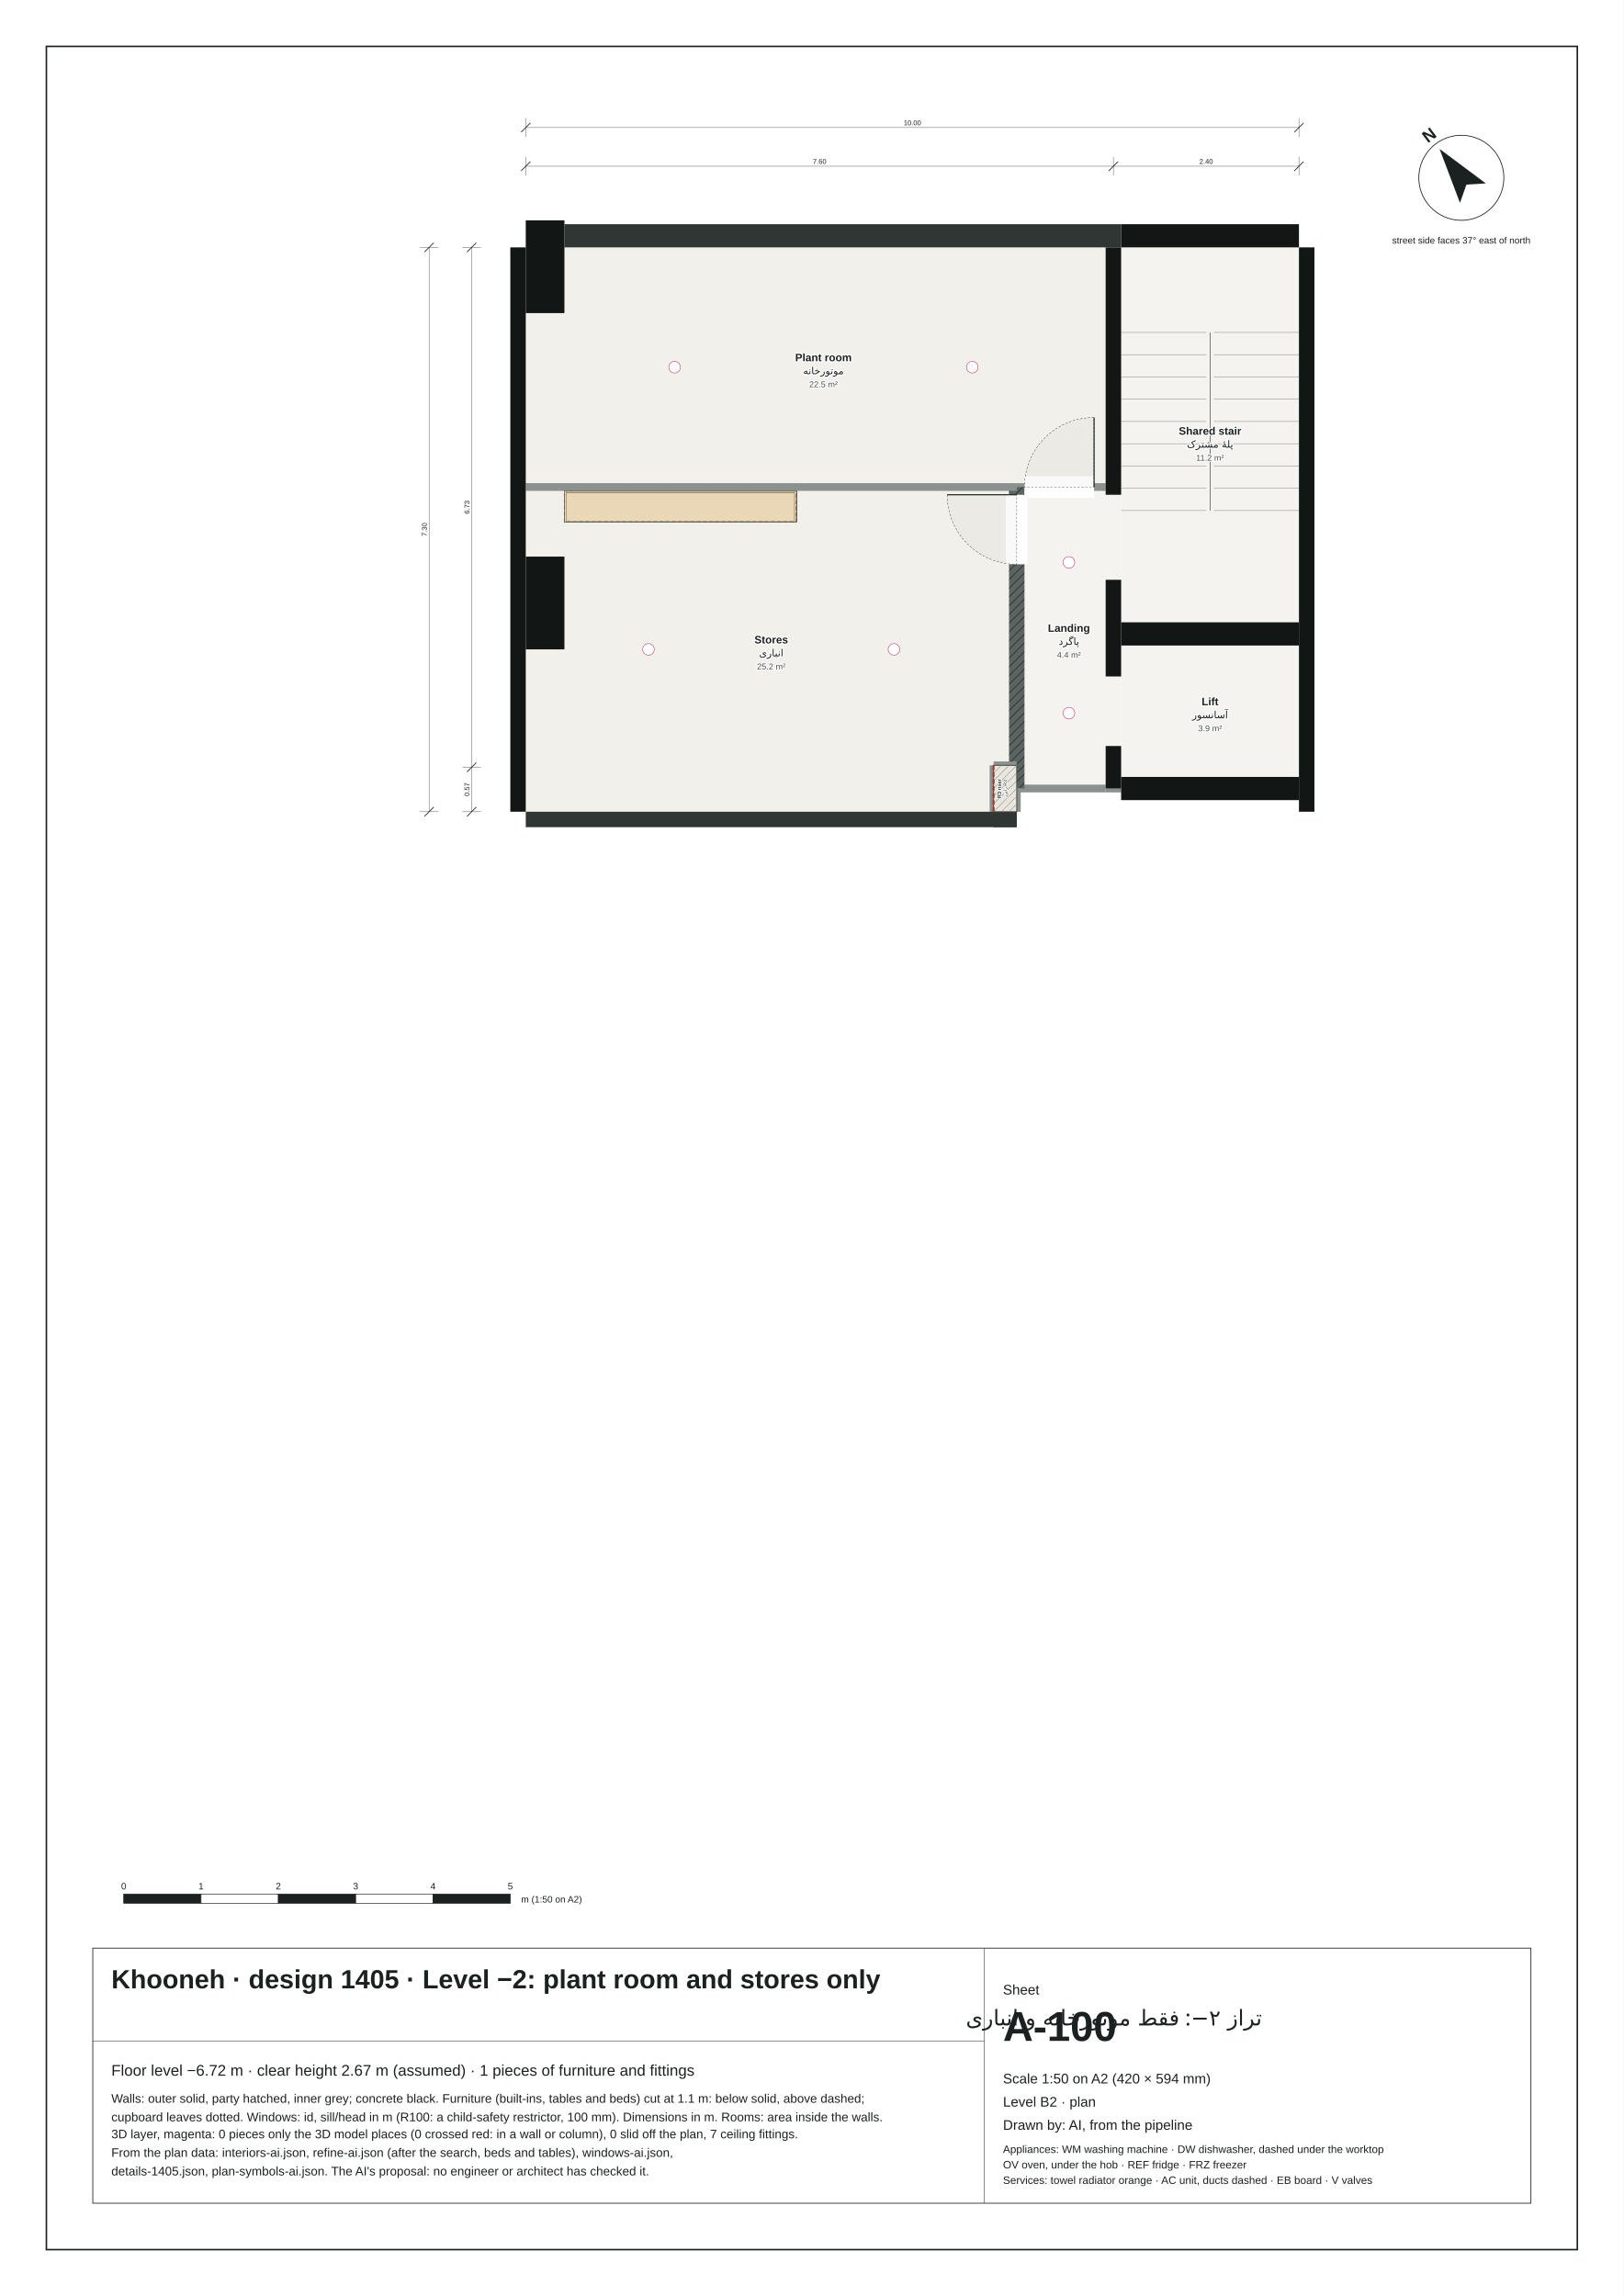
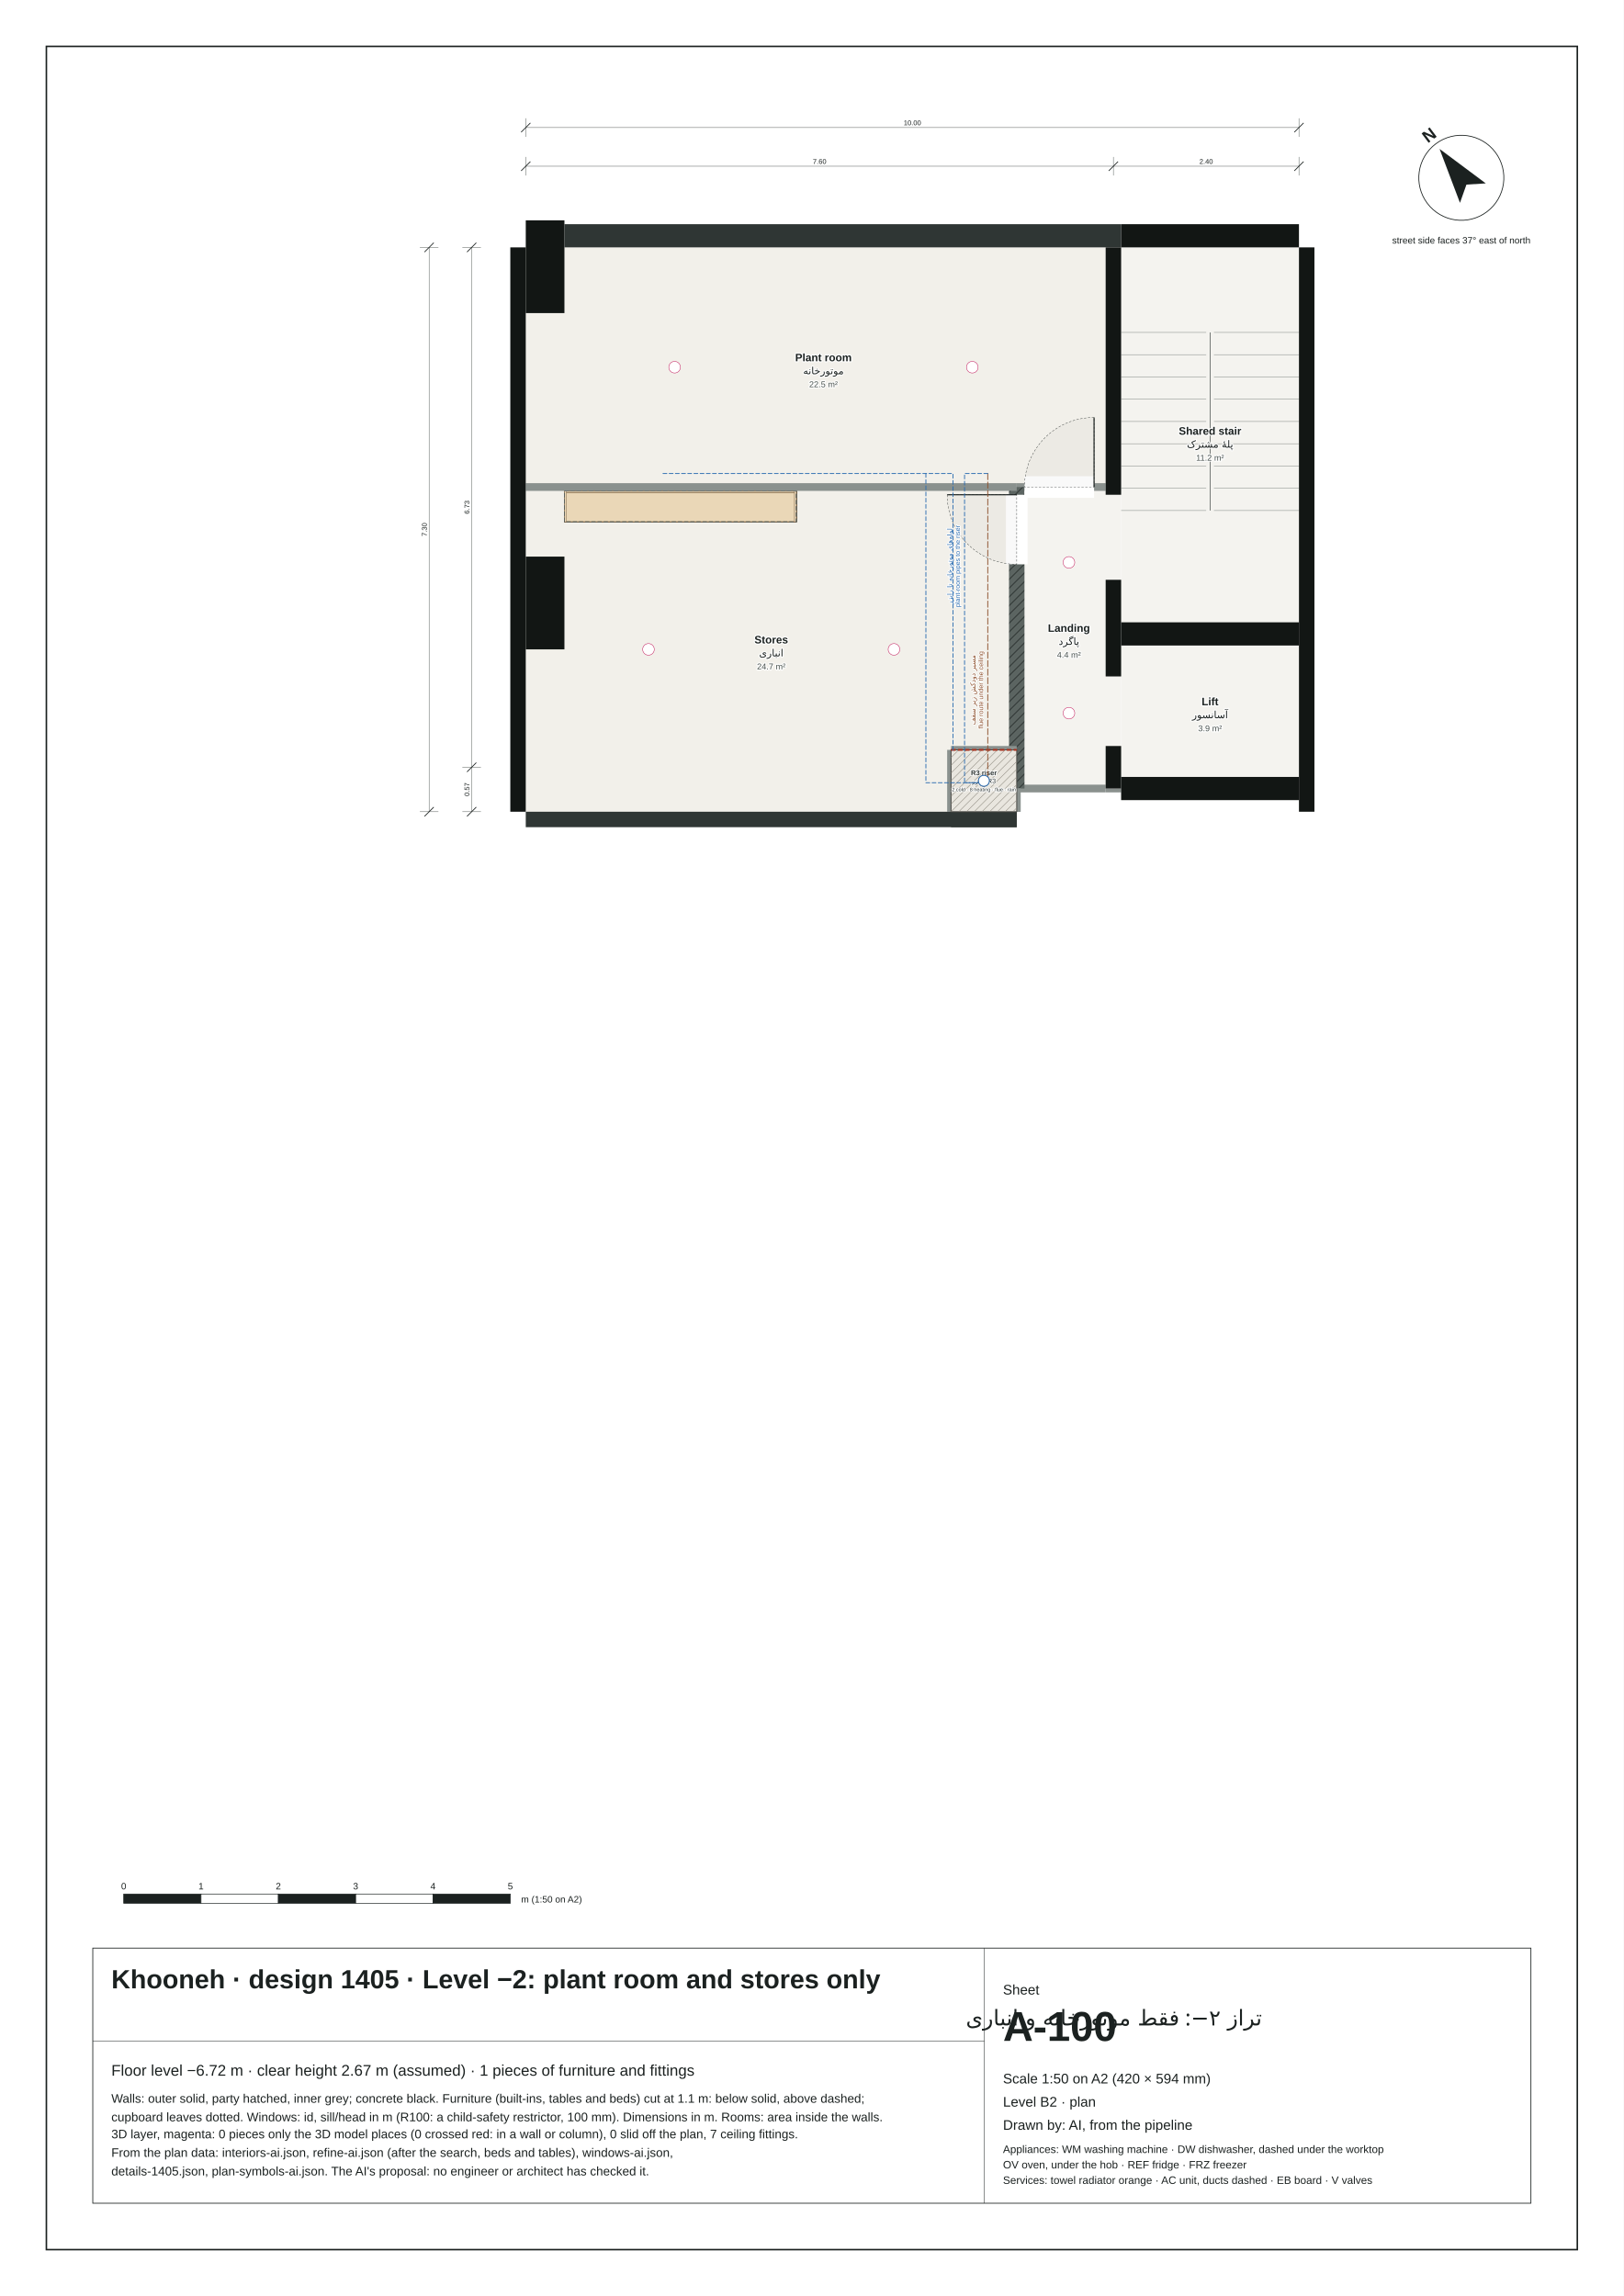
<svg xmlns="http://www.w3.org/2000/svg" width="420mm" height="594mm" viewBox="0 0 2100 2970">
  <style>svg{background:#fff}.sp{stroke:none}.sp-room{fill:#FFFFFF}.sp-wet{fill:#F1F6F9}.sp-circ{fill:#F4F3EF}.sp-store{fill:#F2F0EA}.sp-outside{fill:#EEF2EA}.sp-parking{fill:#EDEDEA}.sp-green{fill:#DCEACF}.w-outer{fill:#2F3634}.w-party{fill:url(#party)}.w-inner{fill:#8A918E}.w-struct{fill:#121614}.w-screen{fill:#7A4E2D;stroke:#5A3519;stroke-width:.4;stroke-dasharray:1.5 1}.w-glass{fill:#E3F2FB;stroke:#5AA9D6;stroke-width:.6}.st{stroke:#3A413E;stroke-opacity:.6;stroke-width:.6;fill:none}.sd{stroke:#3A413E;stroke-width:.8}.win{stroke:#0E8C98;stroke-width:1.2}.win-glass{stroke:#0E8C98;stroke-width:.5}.win-sill{fill:#fff;stroke:#0E8C98;stroke-width:.6}.win-shutter{stroke:#8A5A2B;stroke-width:.8;stroke-dasharray:3 2}.win-reveal{stroke:#7A4A2A;stroke-width:.8}.win-shade{stroke:#5A5048;stroke-width:.6;stroke-dasharray:6 2 1 2}.win-restrict{stroke:#B45309;stroke-width:2}.sv-towel{fill:#E9A23B;stroke:#8C5A12;stroke-width:.5}.sv-radiator{fill:#F6AD55;stroke:#8C5A12;stroke-width:.5}.sv-unit{fill:none;stroke:#2B6CB0;stroke-width:.9;stroke-dasharray:5 3}.sv-duct{fill:none;stroke:#2B6CB0;stroke-width:.7;stroke-dasharray:2 3}.sv-board{fill:#F6E05E;stroke:#744210;stroke-width:.6}.sv-cabinet{fill:#CBD5E0;stroke:#2D3748;stroke-width:.6}.sv-t{font-family:'Helvetica Neue',Arial,sans-serif;font-size:6px;text-anchor:middle;fill:#1A202C}.arc{stroke:#1B2120;fill:rgba(0,0,0,.025);stroke-width:.45;stroke-dasharray:3 2}.dr{stroke:#1B2120;fill:none;stroke-width:1.4}.door-gap{fill:#fff}.car{fill:#E8E6E1;stroke:#77736C;stroke-width:.6;stroke-dasharray:6 3}.wheel{fill:none;stroke:#77736C;stroke-width:.6;stroke-dasharray:3 2}.wheel-ax{stroke:#77736C;stroke-width:1.2}.gate-leaf{stroke:#1B2120;stroke-width:1.6}.gate-arc{stroke:#1B2120;fill:none;stroke-width:.45;stroke-dasharray:3 2}.gate-pack{fill:#77736C;stroke:none}.rm{font-family:'Vazirmatn','Tahoma','Helvetica Neue',Arial,sans-serif;fill:#1B2120;text-anchor:middle;paint-order:stroke;stroke:#fff;stroke-opacity:.85;stroke-width:3;stroke-linejoin:round}.rm .fa{direction:rtl;unicode-bidi:embed}.rm .ar{fill:#49524F}.lab{font-family:'Helvetica Neue',Arial,sans-serif;fill:#1B2120}.wl{font-family:'Helvetica Neue',Arial,sans-serif;fill:#0E6E78;font-size:7px}.dim{stroke:#3A413E;stroke-width:.5;fill:none}.dim-tick{stroke:#1B2120;stroke-width:1}.dimt{font-family:'Helvetica Neue',Arial,sans-serif;fill:#1B2120;font-size:9px;text-anchor:middle}.frame{fill:none;stroke:#1B2120;stroke-width:2}.tb{fill:#fff;stroke:#1B2120;stroke-width:1}.tb-l{stroke:#1B2120;stroke-width:.6}.tbt{font-family:'Helvetica Neue',Arial,sans-serif;fill:#1B2120}.tbf{font-family:'Vazirmatn','Tahoma',sans-serif;fill:#1B2120;direction:rtl;unicode-bidi:embed}.north{fill:#1B2120}.north-ring{fill:#fff;stroke:#1B2120;stroke-width:1}.dt-label{font-family:'Helvetica Neue',Arial,sans-serif;fill:#2F3634;font-style:italic;text-anchor:middle;font-size:9px;paint-order:stroke;stroke:#fff;stroke-width:2.5}.dt-bed{fill:#9CC08A;fill-opacity:.55;stroke:#4E7A3A;stroke-width:.7}.dt-vine{fill:#7FA35E;fill-opacity:.12;stroke:#5E8A3A;stroke-width:.7;stroke-dasharray:5 3}.dt-crown{fill:#B9D4A6;fill-opacity:.35;stroke:#4E7A3A;stroke-width:.9}.dt-crown-max{fill:none;stroke:#4E7A3A;stroke-width:.6;stroke-dasharray:3 3}.dt-trunk{fill:#F4F2EC;stroke:#333;stroke-width:.8}.dt-wood{fill:#D9B98C;fill-opacity:.8;stroke:#7A4A2A;stroke-width:.7}.dt-built{fill:#E6CFA6;fill-opacity:.55;stroke:#7A4A2A;stroke-width:.8;stroke-dasharray:6 2}.dt-drain{fill:#7FB8E0;stroke:#1F5F8B;stroke-width:.6}.dt-iron{fill:none;stroke:#333;stroke-width:.8}.dt-ivy{stroke:#3E6B2E;stroke-width:2;stroke-dasharray:2 3;fill:none}.dt-tread{stroke:#3A413E;stroke-opacity:.55;stroke-width:.6}.dt-up{stroke:#3A413E;stroke-width:.8;marker-end:url(#arrowUp)}.dt-wall{fill:#7F8784}.dt-rail{stroke:#7A4A2A;stroke-width:.8}.dt-over{fill:none;stroke:#555;stroke-width:.8;stroke-dasharray:6 4}.dt-sight{stroke:#B45309;stroke-width:.8;stroke-dasharray:8 4;fill:none}.dt-pot{fill:#C9774D;fill-opacity:.55;stroke:#8C3F2B;stroke-width:.7}.dt-post{fill:#555;stroke:#333;stroke-width:.5}.dt-line{stroke:#666;stroke-width:.5}.dt-glass{fill:#DDEBF2;stroke:#2E6A8A;stroke-width:.8}.dt-service{fill:#E4E4E0;stroke:#666;stroke-width:.7}.dt-screen{fill:#A87B4F;stroke:#7A4A2A;stroke-width:.5}.dt-gate{fill:#F4E3C8;stroke:#7A4A2A;stroke-width:.8}.dt-prop{fill:#A8321F;fill-opacity:.12;stroke:#A8321F;stroke-width:.9;stroke-dasharray:5 3}.m3-only{fill:#C2185B;fill-opacity:.06;stroke:#C2185B;stroke-width:.7;stroke-dasharray:4 2.5}.m3-moved{fill:none;stroke:#C2185B;stroke-width:1.1;stroke-dasharray:2 1.5}.m3-arrow{stroke:#C2185B;stroke-width:.9;marker-end:url(#m3a)}.m3-t{font-family:'Helvetica Neue',Arial,sans-serif;fill:#9C1449;font-size:6.5px;text-anchor:middle;paint-order:stroke;stroke:#fff;stroke-width:2}.m3-clash{stroke:#D50000;stroke-width:1.6}.m3-ceil{fill:#fff;stroke:#C2185B;stroke-width:.7}.m3-down{fill:#fff;stroke:#C2185B;stroke-width:.6}.m3-x{stroke:#C2185B;stroke-width:.5}.pm-wd{fill:#EAD7B7;stroke:#6B5134}.pm-tx{fill:#F6F1E8;stroke:#8C7C66}.pm-cr{fill:#FFFFFF;stroke:#3F5566}.pm-mt{fill:#DCE1E4;stroke:#4D5961}.pm-gl{fill:#DDEFF7;stroke:#4A88A8}.pm-st{fill:#E4E0D8;stroke:#6E6A62}.pm-pl{fill:#C4DDB0;stroke:#4E7A3A}.pm-pot{fill:#E2AE8E;stroke:#8C4F2B}.pm-ot{fill:#EEEAE2;stroke:#6B6660}.pm-sw{fill:none;stroke:#6B6660}.pm{stroke-width:.9;stroke-linejoin:round;stroke-linecap:round}.pm.fine{stroke-width:.5}line.pm,polyline.pm{fill:none}.pm.ab{fill:none;stroke:#59605D;stroke-width:.7;stroke-dasharray:5 3}.pm.sw{fill:none;stroke-width:.5;stroke-dasharray:3 2.5}.pi-hl{fill:none;stroke:none}.pi-over{fill:none;stroke:transparent;stroke-width:6;pointer-events:stroke}.pi.chg .pi-hl{stroke:#A8321F;stroke-width:2.2;stroke-dasharray:6 3}.pi.gone{opacity:.28}.pi.gone .pm{stroke-dasharray:3 3}.conv{fill:none;stroke:#B7791F;stroke-width:1;stroke-dasharray:7 4;stroke-opacity:.75}.conv.fail{stroke:#C53030}.conv-dot{fill:#B7791F;fill-opacity:.65;stroke:none}.conv-t{font-family:'Helvetica Neue',Arial,sans-serif;font-size:7px;fill:#8A5A12;text-anchor:middle;paint-order:stroke;stroke:#fff;stroke-width:2.5;stroke-linejoin:round}.ppl{fill:#FFFFFF;fill-opacity:.6;stroke:#8F8A83;stroke-width:.7;stroke-linejoin:round;stroke-linecap:round}line.ppl{fill:none}</style>
  <defs>
    <pattern id="party" width="8" height="8" patternUnits="userSpaceOnUse" patternTransform="rotate(45)">
      <rect width="8" height="8" fill="#5B6461" />
      <line x1="0" y1="0" x2="0" y2="8" stroke="#2F3634" stroke-width="2.2" />
    </pattern>
    <marker id="arrowUp" viewBox="0 0 10 10" refX="5" refY="5" markerWidth="5" markerHeight="5" orient="auto-start-reverse">
      <path d="M0 0 L10 5 L0 10 Z" fill="#3A413E" />
    </marker>
    <marker id="m3a" viewBox="0 0 10 10" refX="9" refY="5" markerWidth="5" markerHeight="5" orient="auto">
      <path d="M0 0 L10 5 L0 10 Z" fill="#C2185B" />
    </marker>
  </defs>
  <rect width="2100" height="2970" fill="#fff" />
  <rect class="frame" x="60" y="60" width="1980" height="2850" />
  <g transform="translate(655 290) scale(1)">
    <rect class="sp sp-circ" x="795" y="30" width="230" height="500" />
    <rect class="sp sp-circ" x="795" y="530" width="230" height="200" />
    <rect class="sp sp-circ" x="660" y="340" width="135" height="390" />
-     <rect class="sp sp-store" x="630" y="700" width="30" height="60" />
+     <rect class="sp sp-store" x="575" y="680" width="85" height="80" />
    <rect class="sp sp-store" x="25" y="30" width="770" height="310" />
    <rect class="sp sp-store" x="25" y="340" width="635" height="420" />
    <g class="stairs">
      <line x1="795.0" y1="370.4" x2="905.0" y2="370.4" class="st" />
      <line x1="795.0" y1="341.6" x2="905.0" y2="341.6" class="st" />
      <line x1="795.0" y1="312.8" x2="905.0" y2="312.8" class="st" />
      <line x1="795.0" y1="284.0" x2="905.0" y2="284.0" class="st" />
      <line x1="795.0" y1="255.2" x2="905.0" y2="255.2" class="st" />
      <line x1="795.0" y1="226.4" x2="905.0" y2="226.4" class="st" />
      <line x1="795.0" y1="197.6" x2="905.0" y2="197.6" class="st" />
      <line x1="795.0" y1="168.8" x2="905.0" y2="168.8" class="st" />
      <line x1="795.0" y1="140.0" x2="905.0" y2="140.0" class="st" />
      <line x1="915.0" y1="140.0" x2="1025.0" y2="140.0" class="st" />
      <line x1="915.0" y1="168.8" x2="1025.0" y2="168.8" class="st" />
      <line x1="915.0" y1="197.6" x2="1025.0" y2="197.6" class="st" />
      <line x1="915.0" y1="226.4" x2="1025.0" y2="226.4" class="st" />
      <line x1="915.0" y1="255.2" x2="1025.0" y2="255.2" class="st" />
      <line x1="915.0" y1="284.0" x2="1025.0" y2="284.0" class="st" />
      <line x1="915.0" y1="312.8" x2="1025.0" y2="312.8" class="st" />
      <line x1="915.0" y1="341.6" x2="1025.0" y2="341.6" class="st" />
      <line x1="915.0" y1="370.4" x2="1025.0" y2="370.4" class="st" />
      <line x1="910.0" y1="370.4" x2="910.0" y2="140.0" class="sd" />
    </g>
    <g class="furniture">
      <g class="pi" transform="translate(75 345)" data-x="75" data-y="345">
        <rect class="pm pm-wd" x="0" y="0" width="300" height="40" />
        <rect class="pm pm-wd" x="0" y="0" width="300" height="40" />
        <rect class="pm pm-wd" x="0" y="0" width="300" height="40" />
        <rect class="pm pm-wd" x="0" y="0" width="300" height="40" />
        <rect class="pm pm-wd" x="0" y="0" width="300" height="2" />
        <rect class="pm pm-wd fine" x="0" y="0" width="2.5" height="40" />
        <rect class="pm pm-wd fine" x="297.5" y="0" width="2.5" height="40" />
        <rect class="pm pm-wd ab" x="0" y="0" width="300" height="40" />
        <rect class="pm pm-wd ab" x="0" y="0" width="300" height="40" />
        <rect class="pm pm-wd ab" x="0" y="0" width="300" height="40" />
        <rect class="pi-hl" x="0" y="0" width="300" height="40" />
      </g>
    </g>
    <g class="details" />
    <g class="services" />
    <rect class="w-inner" x="660" y="335" width="115" height="10" />
    <rect class="w-inner" x="660" y="725" width="115" height="10" />
    <rect class="w-inner" x="775" y="730" width="20" height="5" />
-     <rect class="w-inner" x="655" y="700" width="10" height="30" />
+     <rect class="w-inner" x="655" y="680" width="10" height="50" />
    <rect class="w-party" x="650" y="340" width="20" height="390" />
-     <rect class="w-inner" x="630" y="695" width="30" height="10" />
-     <rect class="w-outer" x="630" y="760" width="30" height="20" />
-     <rect class="w-inner" x="625" y="700" width="10" height="60" />
+     <rect class="w-inner" x="575" y="675" width="85" height="10" />
+     <rect class="w-outer" x="575" y="760" width="85" height="20" />
+     <rect class="w-inner" x="570" y="680" width="10" height="80" />
    <rect class="w-inner" x="655" y="730" width="10" height="30" />
    <rect class="w-outer" x="75" y="0" width="720" height="30" />
    <rect class="w-inner" x="25" y="335" width="635" height="10" />
    <rect class="w-outer" x="25" y="760" width="635" height="20" />
    <rect class="w-inner" x="655" y="730" width="10" height="30" />
    <g class="struct">
      <rect class="w-struct" x="25" y="-5" width="50" height="120" />
    </g>
    <g class="struct">
      <rect class="w-struct" x="25" y="430" width="50" height="120" />
    </g>
    <g class="struct">
      <rect class="w-struct" x="5" y="30" width="20" height="730" />
    </g>
    <g class="struct">
      <rect class="w-struct" x="1025" y="30" width="20" height="730" />
    </g>
    <g class="struct">
      <rect class="w-struct" x="775" y="30" width="20" height="320" />
    </g>
    <g class="struct">
      <rect class="w-struct" x="775" y="460" width="20" height="125" />
    </g>
    <g class="struct">
      <rect class="w-struct" x="775" y="675" width="20" height="55" />
    </g>
    <g class="struct">
      <rect class="w-struct" x="795" y="515" width="230" height="30" />
    </g>
    <g class="struct">
      <rect class="w-struct" x="795" y="715" width="230" height="30" />
    </g>
    <g class="struct">
      <rect class="w-struct" x="795" y="0" width="230" height="30" />
    </g>
    <rect class="door-gap" x="670" y="326" width="90" height="28" />
    <rect class="door-gap" x="646" y="350" width="28" height="90" />
    <g class="door">
      <path class="arc" d="M760 340 L760 250 A90 90 0 0 0 670 340 Z" />
      <line class="dr" x1="760" y1="340" x2="760" y2="250" />
    </g>
    <g class="door">
      <path class="arc" d="M660 350 L570 350 A90 90 0 0 0 660 440 Z" />
      <line class="dr" x1="660" y1="350" x2="570" y2="350" />
    </g>
    <g class="match-3d">
      <circle class="m3-down" cx="727.5" cy="437.5" r="7.5" />
      <circle class="m3-down" cx="727.5" cy="632.5" r="7.5" />
-       <circle class="m3-down" cx="645" cy="730" r="7.5" />
+       <circle class="m3-down" cx="617.5" cy="720" r="7.5" />
      <circle class="m3-down" cx="217.5" cy="185" r="7.5" />
      <circle class="m3-down" cx="602.5" cy="185" r="7.5" />
      <circle class="m3-down" cx="183.7" cy="550" r="7.5" />
      <circle class="m3-down" cx="501.2" cy="550" r="7.5" />
    </g>
    <text class="rm" x="910" y="272.3" font-size="14" font-weight="600">Shared stair</text>
    <text class="rm" x="910" y="289.1" font-size="12.9">
      <tspan class="fa">پلهٔ مشترک</tspan>
    </text>
    <text class="rm" x="910" y="305.9" font-size="10.9">
      <tspan class="ar">11.2 m²</tspan>
    </text>
    <text class="rm" x="910" y="622.3" font-size="14" font-weight="600">Lift</text>
    <text class="rm" x="910" y="639.1" font-size="12.9">
      <tspan class="fa">آسانسور</tspan>
    </text>
    <text class="rm" x="910" y="655.9" font-size="10.9">
      <tspan class="ar">3.9 m²</tspan>
    </text>
    <text class="rm" x="727.5" y="527.3" font-size="14" font-weight="600">Landing</text>
    <text class="rm" x="727.5" y="544.1" font-size="12.9">
      <tspan class="fa">پاگرد</tspan>
    </text>
    <text class="rm" x="727.5" y="560.9" font-size="10.9">
      <tspan class="ar">4.4 m²</tspan>
    </text>
    <text class="rm" x="410" y="177.3" font-size="14" font-weight="600">Plant room</text>
    <text class="rm" x="410" y="194.1" font-size="12.9">
      <tspan class="fa">موتورخانه</tspan>
    </text>
    <text class="rm" x="410" y="210.9" font-size="10.9">
      <tspan class="ar">22.5 m²</tspan>
    </text>
    <text class="rm" x="342.5" y="542.3" font-size="14" font-weight="600">Stores</text>
    <text class="rm" x="342.5" y="559.1" font-size="12.9">
      <tspan class="fa">انباری</tspan>
    </text>
    <text class="rm" x="342.5" y="575.9" font-size="10.9">
-       <tspan class="ar">25.2 m²</tspan>
+       <tspan class="ar">24.7 m²</tspan>
    </text>
    <g class="riser" data-riser="R3">
-       <rect x="630" y="700" width="30" height="60" fill="#E9E6DF" stroke="#4A4A46" stroke-width="1.2" />
-       <line x1="630" y1="710" x2="640" y2="700" stroke="#8A867C" stroke-width=".6" />
-       <line x1="630" y1="720" x2="650" y2="700" stroke="#8A867C" stroke-width=".6" />
-       <line x1="630" y1="730" x2="660" y2="700" stroke="#8A867C" stroke-width=".6" />
-       <line x1="630" y1="740" x2="660" y2="710" stroke="#8A867C" stroke-width=".6" />
-       <line x1="630" y1="750" x2="660" y2="720" stroke="#8A867C" stroke-width=".6" />
-       <line x1="630" y1="760" x2="660" y2="730" stroke="#8A867C" stroke-width=".6" />
-       <line x1="640" y1="760" x2="660" y2="740" stroke="#8A867C" stroke-width=".6" />
-       <line x1="650" y1="760" x2="660" y2="750" stroke="#8A867C" stroke-width=".6" />
-       <line x1="630" y1="700" x2="630" y2="760" stroke="#A8321F" stroke-width="2.4" stroke-dasharray="6 3" />
-       <g transform="rotate(-90 645 730)">
-         <text x="645" y="724.7" font-size="6.7" font-weight="600" text-anchor="middle" fill="#2F3634" font-family="Helvetica Neue,Arial,sans-serif" paint-order="stroke" stroke="#fff" stroke-width="1.7">R3 riser</text>
-         <text x="645" y="732.3" font-size="6.3" font-weight="400" text-anchor="middle" fill="#2F3634" font-family="Helvetica Neue,Arial,sans-serif" paint-order="stroke" stroke="#fff" stroke-width="1.7">رایزر R3</text>
-         <text x="645" y="740" font-size="4.8" font-weight="400" text-anchor="middle" fill="#2F3634" font-family="Helvetica Neue,Arial,sans-serif" paint-order="stroke" stroke="#fff" stroke-width="1.7">-</text>
-       </g>
+       <rect x="575" y="680" width="85" height="80" fill="#E9E6DF" stroke="#4A4A46" stroke-width="1.2" />
+       <line x1="575" y1="690" x2="585" y2="680" stroke="#8A867C" stroke-width=".6" />
+       <line x1="575" y1="700" x2="595" y2="680" stroke="#8A867C" stroke-width=".6" />
+       <line x1="575" y1="710" x2="605" y2="680" stroke="#8A867C" stroke-width=".6" />
+       <line x1="575" y1="720" x2="615" y2="680" stroke="#8A867C" stroke-width=".6" />
+       <line x1="575" y1="730" x2="625" y2="680" stroke="#8A867C" stroke-width=".6" />
+       <line x1="575" y1="740" x2="635" y2="680" stroke="#8A867C" stroke-width=".6" />
+       <line x1="575" y1="750" x2="645" y2="680" stroke="#8A867C" stroke-width=".6" />
+       <line x1="575" y1="760" x2="655" y2="680" stroke="#8A867C" stroke-width=".6" />
+       <line x1="585" y1="760" x2="660" y2="685" stroke="#8A867C" stroke-width=".6" />
+       <line x1="595" y1="760" x2="660" y2="695" stroke="#8A867C" stroke-width=".6" />
+       <line x1="605" y1="760" x2="660" y2="705" stroke="#8A867C" stroke-width=".6" />
+       <line x1="615" y1="760" x2="660" y2="715" stroke="#8A867C" stroke-width=".6" />
+       <line x1="625" y1="760" x2="660" y2="725" stroke="#8A867C" stroke-width=".6" />
+       <line x1="635" y1="760" x2="660" y2="735" stroke="#8A867C" stroke-width=".6" />
+       <line x1="645" y1="760" x2="660" y2="745" stroke="#8A867C" stroke-width=".6" />
+       <line x1="655" y1="760" x2="660" y2="755" stroke="#8A867C" stroke-width=".6" />
+       <line x1="575" y1="680" x2="660" y2="680" stroke="#A8321F" stroke-width="2.4" stroke-dasharray="6 3" />
+       <g>
+         <text x="617.5" y="712.8" font-size="9" font-weight="600" text-anchor="middle" fill="#2F3634" font-family="Helvetica Neue,Arial,sans-serif" paint-order="stroke" stroke="#fff" stroke-width="2.2">R3 riser</text>
+         <text x="617.5" y="723.1" font-size="8.5" font-weight="400" text-anchor="middle" fill="#2F3634" font-family="Helvetica Neue,Arial,sans-serif" paint-order="stroke" stroke="#fff" stroke-width="2.2">رایزر R3</text>
+         <text x="617.5" y="733.5" font-size="6.5" font-weight="400" text-anchor="middle" fill="#2F3634" font-family="Helvetica Neue,Arial,sans-serif" paint-order="stroke" stroke="#fff" stroke-width="2.2">2 cold · 8 heating · flue · rain</text>
+       </g>
+     </g>
+     <g class="plant-routes">
+       <polyline class="plant-route" data-route="flue" points="622.5,322.5 622.5,722.5 617.5,722.5" fill="none" stroke="#8C4F2B" stroke-width="1.1" stroke-dasharray="8 3" stroke-linecap="round" stroke-linejoin="round" />
+       <circle cx="617.5" cy="720" r="7" fill="#fff" stroke="#8C4F2B" stroke-width="1" />
+       <g class="plant-route-t" transform="rotate(-90 622.5 602.5)">
+         <text x="622.5" y="596.5" font-size="8.5" font-family="Helvetica Neue,Arial,sans-serif" text-anchor="middle" fill="#8C4F2B" paint-order="stroke" stroke="#fff" stroke-width="2.2" stroke-linejoin="round">flue route under the ceiling</text>
+         <text x="622.5" y="586.5" font-size="9" font-family="Vazirmatn,Tahoma,sans-serif" direction="rtl" text-anchor="middle" fill="#8C4F2B" paint-order="stroke" stroke="#fff" stroke-width="2.2" stroke-linejoin="round">مسیر دودکش زیر سقف</text>
+       </g>
+       <polyline class="plant-route" data-route="heating" points="622.5,322.5 592.5,322.5 592.5,722.5 617.5,722.5" fill="none" stroke="#2B6CB0" stroke-width="1.1" stroke-dasharray="5 3" stroke-linecap="round" stroke-linejoin="round" />
+       <circle cx="617.5" cy="720" r="7" fill="#fff" stroke="#2B6CB0" stroke-width="1" />
+       <g class="plant-route-t" transform="rotate(-90 592.5 442.5)">
+         <text x="592.5" y="436.5" font-size="8.5" font-family="Helvetica Neue,Arial,sans-serif" text-anchor="middle" fill="#2B6CB0" paint-order="stroke" stroke="#fff" stroke-width="2.2" stroke-linejoin="round">plant-room pipes to the riser</text>
+         <text x="592.5" y="426.5" font-size="9" font-family="Vazirmatn,Tahoma,sans-serif" direction="rtl" text-anchor="middle" fill="#2B6CB0" paint-order="stroke" stroke="#fff" stroke-width="2.2" stroke-linejoin="round">لوله‌های موتورخانه تا رایزر</text>
+       </g>
+       <polyline class="plant-route" data-route="supply" points="542.5,322.5 542.5,722.5 617.5,722.5" fill="none" stroke="#2B6CB0" stroke-width="1.1" stroke-dasharray="5 3" stroke-linecap="round" stroke-linejoin="round" />
+       <circle cx="617.5" cy="720" r="7" fill="#fff" stroke="#2B6CB0" stroke-width="1" />
+       <polyline class="plant-route" data-route="rain" points="202.5,322.5 577.5,322.5 577.5,682.5" fill="none" stroke="#2B6CB0" stroke-width="1.1" stroke-dasharray="5 3" stroke-linecap="round" stroke-linejoin="round" />
    </g>
    <g class="dims">
      <line class="dim" x1="25" y1="-75" x2="1025" y2="-75" />
      <line class="dim" x1="25" y1="-87" x2="25" y2="-63" />
      <line class="dim-tick" x1="19" y1="-69" x2="31" y2="-81" />
      <line class="dim" x1="785" y1="-87" x2="785" y2="-63" />
      <line class="dim-tick" x1="779" y1="-69" x2="791" y2="-81" />
      <line class="dim" x1="1025" y1="-87" x2="1025" y2="-63" />
      <line class="dim-tick" x1="1019" y1="-69" x2="1031" y2="-81" />
      <text class="dimt" x="405" y="-78">7.60</text>
      <text class="dimt" x="905" y="-78">2.40</text>
    </g>
    <g class="dims">
      <line class="dim" x1="25" y1="-125" x2="1025" y2="-125" />
      <line class="dim" x1="25" y1="-137" x2="25" y2="-113" />
      <line class="dim-tick" x1="19" y1="-119" x2="31" y2="-131" />
      <line class="dim" x1="1025" y1="-137" x2="1025" y2="-113" />
      <line class="dim-tick" x1="1019" y1="-119" x2="1031" y2="-131" />
      <text class="dimt" x="525" y="-128">10.00</text>
    </g>
    <g class="dims">
      <line class="dim" x1="-45" y1="30" x2="-45" y2="760" />
      <line class="dim" x1="-57" y1="30" x2="-33" y2="30" />
      <line class="dim-tick" x1="-51" y1="36" x2="-39" y2="24" />
      <line class="dim" x1="-57" y1="702.5" x2="-33" y2="702.5" />
      <line class="dim-tick" x1="-51" y1="708.5" x2="-39" y2="696.5" />
      <line class="dim" x1="-57" y1="760" x2="-33" y2="760" />
      <line class="dim-tick" x1="-51" y1="766" x2="-39" y2="754" />
      <text class="dimt" x="-48" y="366.2" transform="rotate(-90 -48 366.2)">6.73</text>
      <text class="dimt" x="-48" y="731.2" transform="rotate(-90 -48 731.2)">0.57</text>
    </g>
    <g class="dims">
      <line class="dim" x1="-100" y1="30" x2="-100" y2="760" />
      <line class="dim" x1="-112" y1="30" x2="-88" y2="30" />
      <line class="dim-tick" x1="-106" y1="36" x2="-94" y2="24" />
      <line class="dim" x1="-112" y1="760" x2="-88" y2="760" />
      <line class="dim-tick" x1="-106" y1="766" x2="-94" y2="754" />
      <text class="dimt" x="-103" y="395" transform="rotate(-90 -103 395)">7.30</text>
    </g>
  </g>
  <g transform="translate(1890 230) rotate(-37)">
    <circle class="north-ring" r="55" />
    <path class="north" d="M0 -46.8 L20.9 24.8 L0 11 L-20.9 24.8 Z" />
    <text class="lab" x="0" y="-61.6" font-size="22" font-weight="700" text-anchor="middle">N</text>
  </g>
  <text class="lab" x="1890" y="315" font-size="12" text-anchor="middle">street side faces 37° east of north</text>
  <rect x="160" y="2450" width="100" height="12" fill="#1B2120" stroke="#1B2120" stroke-width=".8" />
  <rect x="260" y="2450" width="100" height="12" fill="#fff" stroke="#1B2120" stroke-width=".8" />
  <rect x="360" y="2450" width="100" height="12" fill="#1B2120" stroke="#1B2120" stroke-width=".8" />
  <rect x="460" y="2450" width="100" height="12" fill="#fff" stroke="#1B2120" stroke-width=".8" />
  <rect x="560" y="2450" width="100" height="12" fill="#1B2120" stroke="#1B2120" stroke-width=".8" />
  <text class="lab" x="160" y="2444" font-size="12" text-anchor="middle">0</text>
  <text class="lab" x="260" y="2444" font-size="12" text-anchor="middle">1</text>
  <text class="lab" x="360" y="2444" font-size="12" text-anchor="middle">2</text>
  <text class="lab" x="460" y="2444" font-size="12" text-anchor="middle">3</text>
  <text class="lab" x="560" y="2444" font-size="12" text-anchor="middle">4</text>
  <text class="lab" x="660" y="2444" font-size="12" text-anchor="middle">5</text>
  <text class="lab" x="674" y="2461" font-size="12">m  (1:50 on A2)</text>
  <rect class="tb" x="120" y="2520" width="1860" height="330" />
  <line class="tb-l" x1="1273.2" y1="2520" x2="1273.2" y2="2850" />
  <line class="tb-l" x1="120" y1="2640" x2="1273.2" y2="2640" />
  <text class="tbt" x="144" y="2572" font-size="34" font-weight="700">Khooneh · design 1405 · Level −2: plant room and stores only</text>
  <text class="tbf" x="1249.2" y="2620" font-size="28" text-anchor="end">تراز ‎−۲: فقط موتورخانه و انباری</text>
  <text class="tbt" x="144" y="2685" font-size="20">Floor level −6.72 m · clear height 2.67 m (assumed) · 1 pieces of furniture and fittings</text>
  <text class="tbt" x="144" y="2720" font-size="16">Walls: outer solid, party hatched, inner grey; concrete black. Furniture (built-ins, tables and beds) cut at 1.1 m: below solid, above dashed;</text>
  <text class="tbt" x="144" y="2744" font-size="16">cupboard leaves dotted. Windows: id, sill/head in m (R100: a child-safety restrictor, 100 mm). Dimensions in m. Rooms: area inside the walls.</text>
  <text class="tbt" x="144" y="2766" font-size="16" fill="#9C1449">3D layer, magenta: 0 pieces only the 3D model places (0 crossed red: in a wall or column), 0 slid off the plan, 7 ceiling fittings.</text>
  <text class="tbt" x="144" y="2790" font-size="16">From the plan data: interiors-ai.json, refine-ai.json (after the search, beds and tables), windows-ai.json,</text>
  <text class="tbt" x="144" y="2814" font-size="16">details-1405.json, plan-symbols-ai.json. The AI's proposal: no engineer or architect has checked it.</text>
  <text class="tbt" x="1297.2" y="2580" font-size="18">Sheet</text>
  <text class="tbt" x="1297.2" y="2640" font-size="54" font-weight="700">A-100</text>
  <text class="tbt" x="1297.2" y="2695" font-size="18">Scale 1:50 on A2 (420 × 594 mm)</text>
  <text class="tbt" x="1297.2" y="2725" font-size="18">Level B2 · plan</text>
  <text class="tbt" x="1297.2" y="2755" font-size="18">Drawn by: AI, from the pipeline</text>
  <text class="tbt" x="1297.2" y="2785" font-size="14">Appliances: WM washing machine · DW dishwasher, dashed under the worktop</text>
  <text class="tbt" x="1297.2" y="2805" font-size="14">OV oven, under the hob · REF fridge · FRZ freezer</text>
  <text class="tbt" x="1297.2" y="2825" font-size="14">Services: towel radiator orange · AC unit, ducts dashed · EB board · V valves</text>
</svg>
